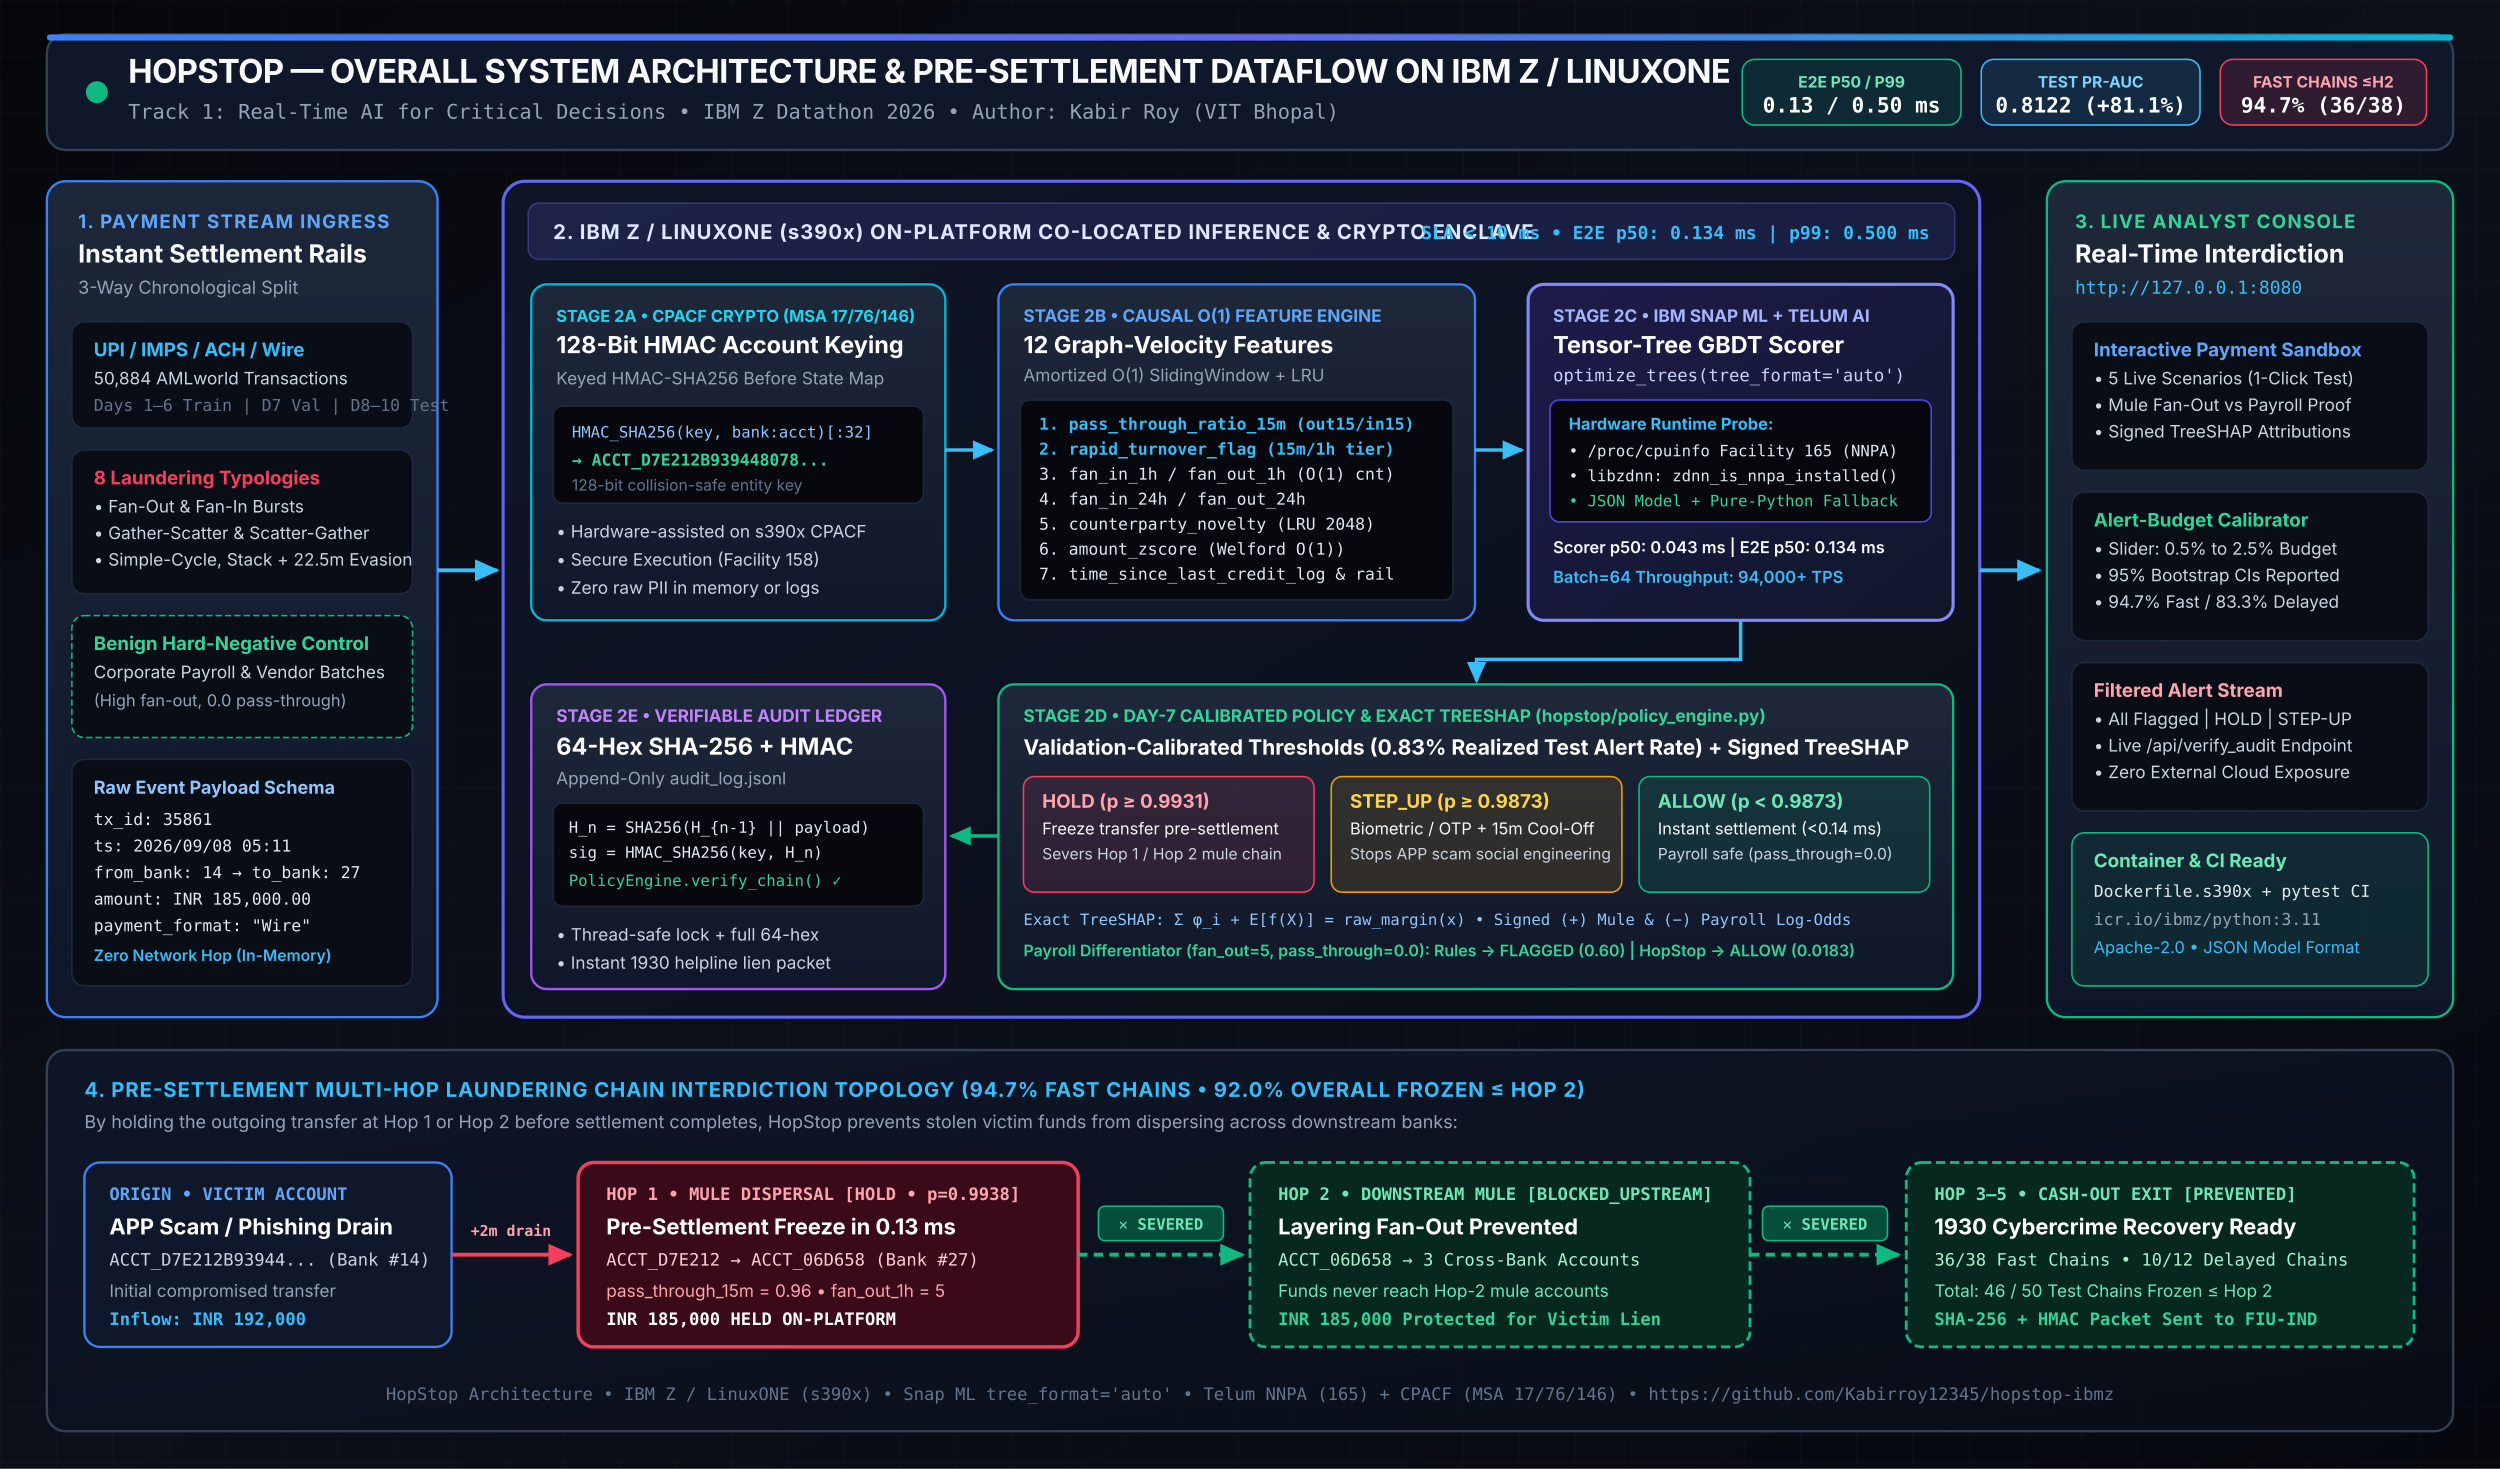
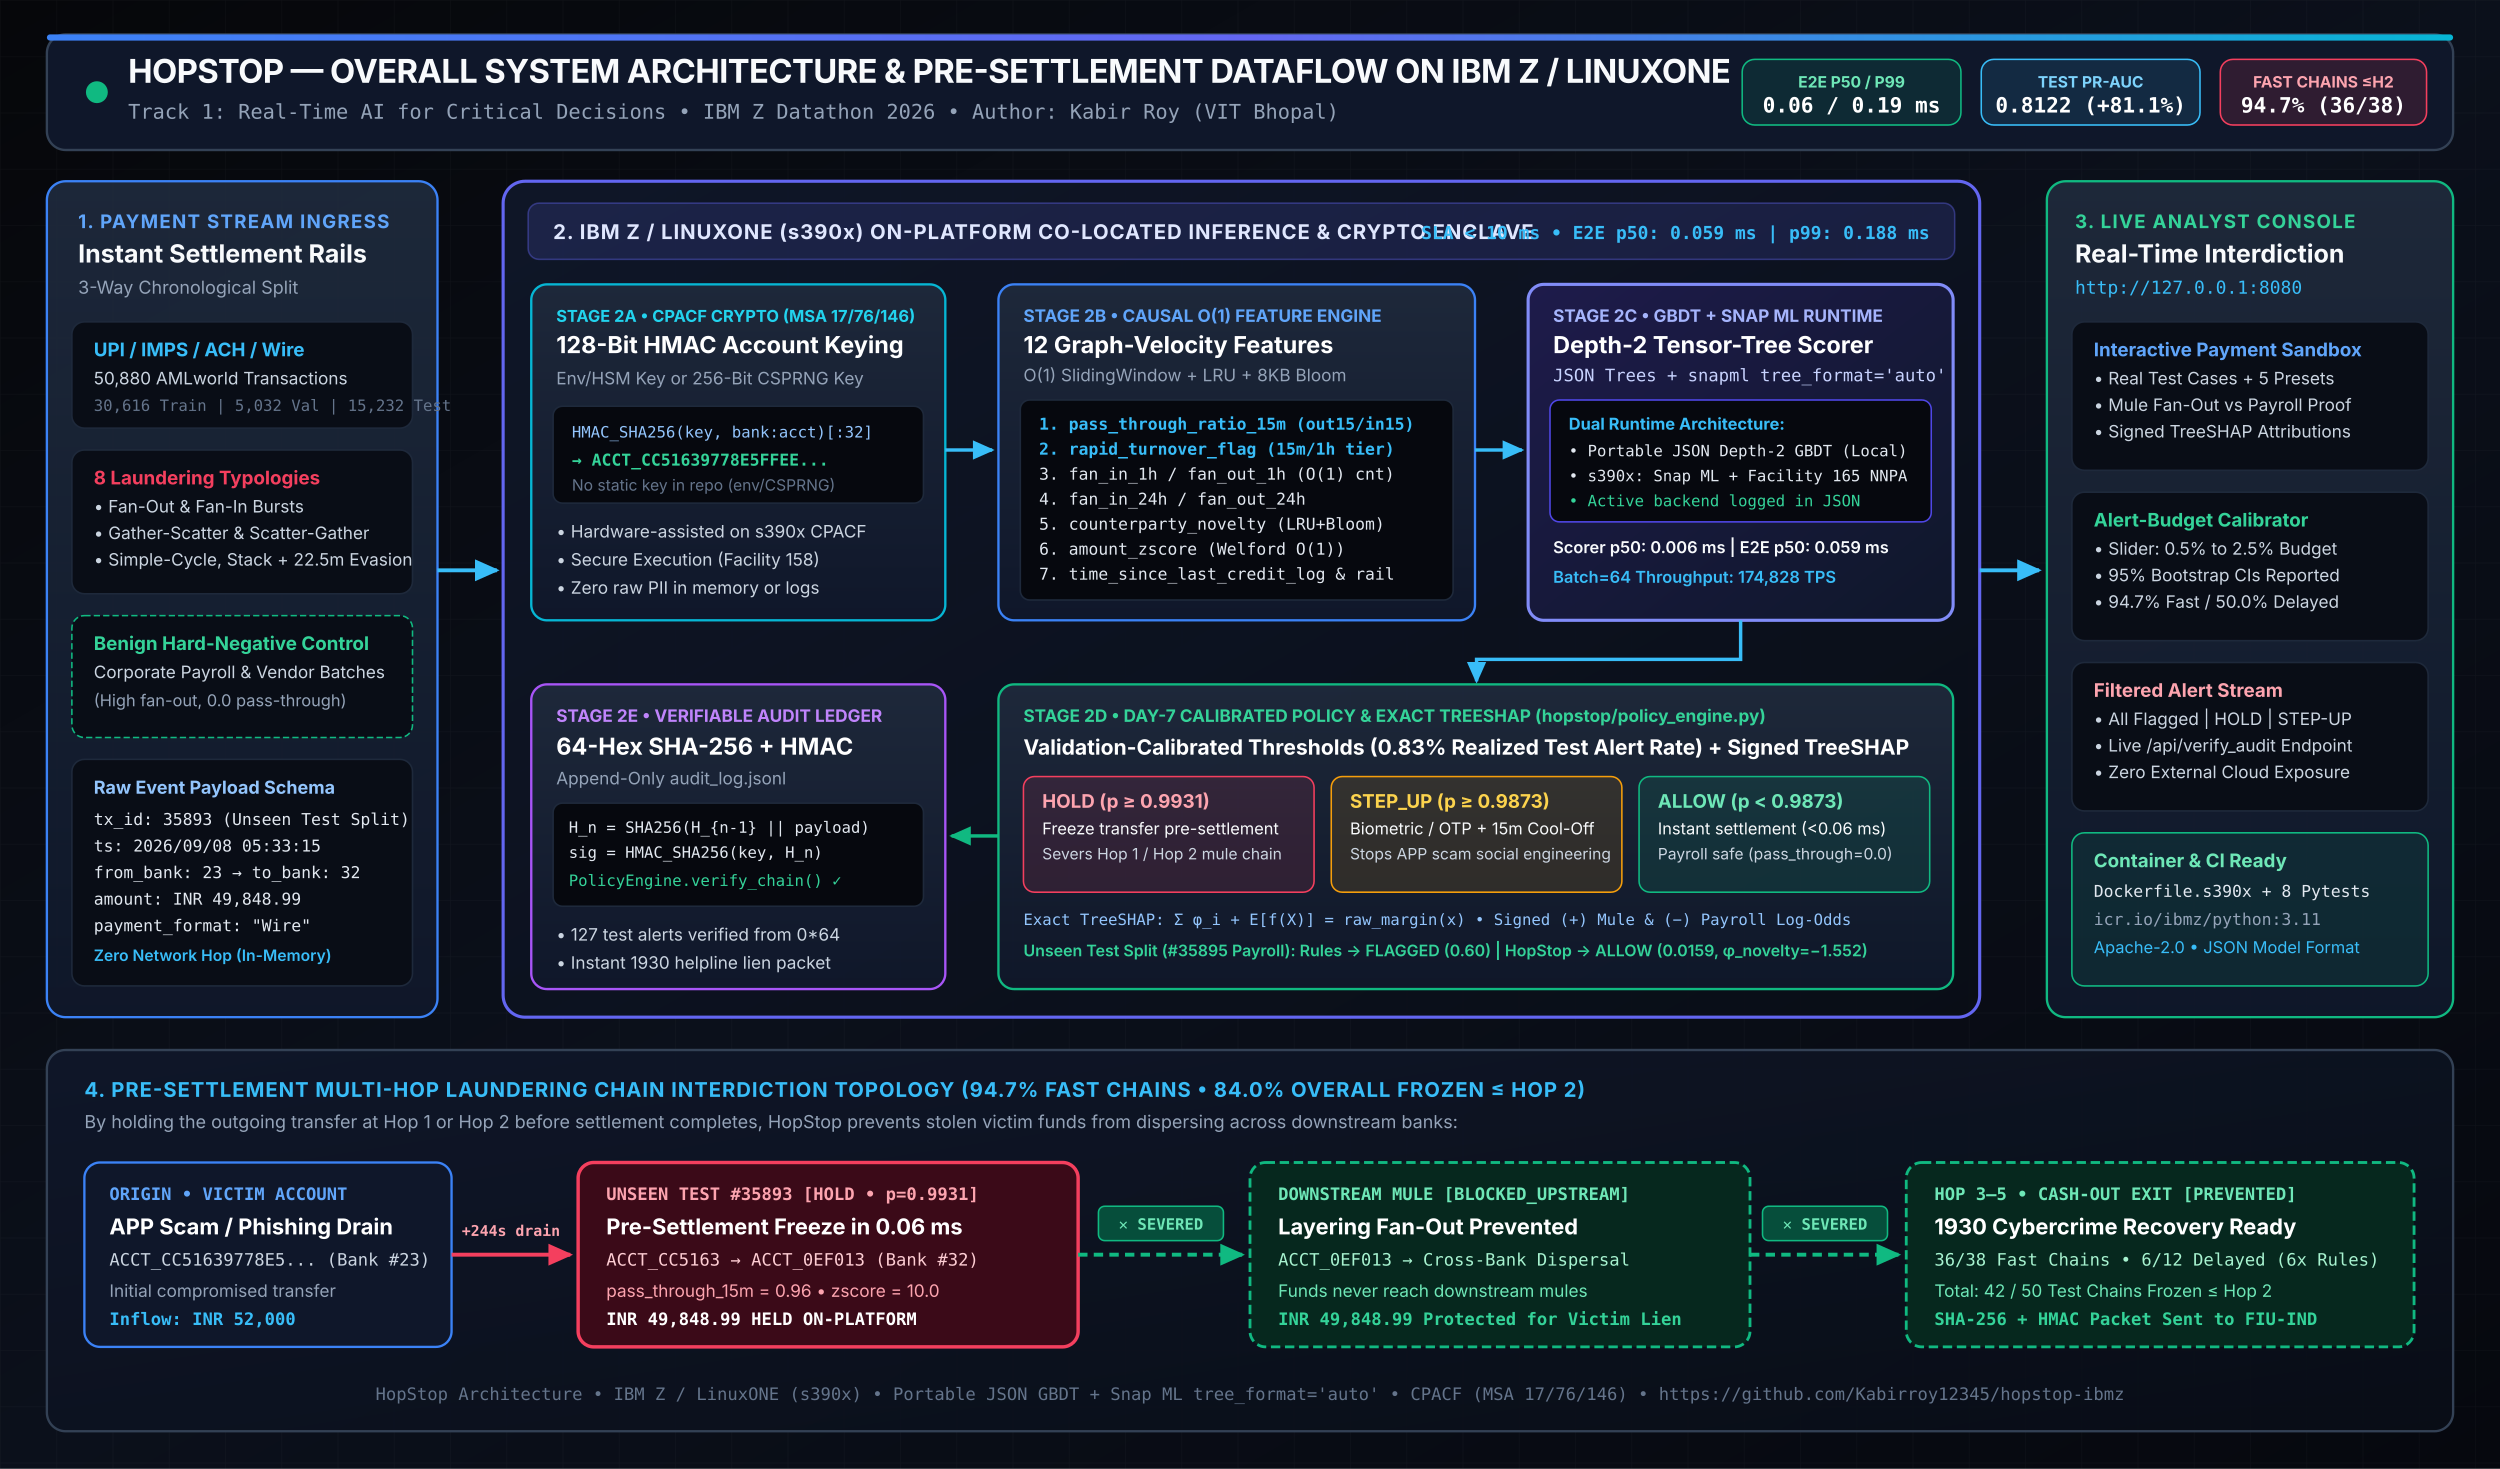
<svg xmlns="http://www.w3.org/2000/svg" viewBox="0 0 1600 940" width="1600" height="940" font-family="'Inter', 'Segoe UI', -apple-system, sans-serif">
  <defs>
    <linearGradient id="bgGrad" x1="0" y1="0" x2="1" y2="1">
      <stop offset="0%" stop-color="#06070a" />
      <stop offset="50%" stop-color="#0b101b" />
      <stop offset="100%" stop-color="#06080e" />
    </linearGradient>
    <linearGradient id="enclaveGrad" x1="0" y1="0" x2="1" y2="1">
      <stop offset="0%" stop-color="#0f172a" stop-opacity="0.92" />
      <stop offset="100%" stop-color="#090d16" stop-opacity="0.96" />
    </linearGradient>
    <linearGradient id="stageBlue" x1="0" y1="0" x2="0" y2="1">
      <stop offset="0%" stop-color="#1e293b" stop-opacity="0.95" />
      <stop offset="100%" stop-color="#0f172a" stop-opacity="0.95" />
    </linearGradient>
    <linearGradient id="telumGrad" x1="0" y1="0" x2="1" y2="1">
      <stop offset="0%" stop-color="#1e1b4b" />
      <stop offset="100%" stop-color="#0f172a" />
    </linearGradient>
    <linearGradient id="accentGrad" x1="0" y1="0" x2="1" y2="0">
      <stop offset="0%" stop-color="#3b82f6" />
      <stop offset="50%" stop-color="#6366f1" />
      <stop offset="100%" stop-color="#06b6d4" />
    </linearGradient>
    <marker id="arrowCyan" viewBox="0 0 10 10" refX="8" refY="5" markerWidth="7" markerHeight="7" orient="auto-start-reverse">
      <path d="M 0 1 L 9 5 L 0 9 z" fill="#38bdf8" />
    </marker>
    <marker id="arrowGreen" viewBox="0 0 10 10" refX="8" refY="5" markerWidth="7" markerHeight="7" orient="auto-start-reverse">
      <path d="M 0 1 L 9 5 L 0 9 z" fill="#10b981" />
    </marker>
    <marker id="arrowRed" viewBox="0 0 10 10" refX="8" refY="5" markerWidth="7" markerHeight="7" orient="auto-start-reverse">
      <path d="M 0 1 L 9 5 L 0 9 z" fill="#f43f5e" />
    </marker>
    <pattern id="grid" width="36" height="36" patternUnits="userSpaceOnUse">
      <path d="M 36 0 L 0 0 0 36" fill="none" stroke="rgba(255,255,255,0.03)" stroke-width="1" />
    </pattern>
  </defs>
  <rect width="1600" height="940" fill="url(#bgGrad)" />
  <rect width="1600" height="940" fill="url(#grid)" />
  <rect x="30" y="22" width="1540" height="74" rx="12" fill="#0f172a" stroke="#334155" stroke-width="1.5" />
  <rect x="30" y="22" width="1540" height="4" rx="2" fill="url(#accentGrad)" />
  <circle cx="62" cy="59" r="7" fill="#10b981" />
  <text x="82" y="53" fill="#f8fafc" font-size="21" font-weight="700" letter-spacing="-0.4">HOPSTOP — OVERALL SYSTEM ARCHITECTURE &amp; PRE-SETTLEMENT DATAFLOW ON IBM Z / LINUXONE</text>
  <text x="82" y="76" fill="#94a3b8" font-size="13" font-family="'JetBrains Mono', Consolas, monospace">Track 1: Real-Time AI for Critical Decisions • IBM Z Datathon 2026 • Author: Kabir Roy (VIT Bhopal)</text>
  <rect x="1115" y="38" width="140" height="42" rx="8" fill="rgba(16,185,129,0.12)" stroke="#10b981" stroke-width="1" />
  <text x="1185" y="56" fill="#6ee7b7" font-size="10" font-weight="700" text-anchor="middle">E2E P50 / P99</text>
-   <text x="1185" y="72" fill="#ffffff" font-size="13.5" font-weight="700" text-anchor="middle" font-family="monospace">0.13 / 0.50 ms</text>
+   <text x="1185" y="72" fill="#ffffff" font-size="13.5" font-weight="700" text-anchor="middle" font-family="monospace">0.06 / 0.19 ms</text>
  <rect x="1268" y="38" width="140" height="42" rx="8" fill="rgba(56,189,248,0.12)" stroke="#38bdf8" stroke-width="1" />
  <text x="1338" y="56" fill="#7dd3fc" font-size="10" font-weight="700" text-anchor="middle">TEST PR-AUC</text>
  <text x="1338" y="72" fill="#ffffff" font-size="13.5" font-weight="700" text-anchor="middle" font-family="monospace">0.8122 (+81.1%)</text>
  <rect x="1421" y="38" width="132" height="42" rx="8" fill="rgba(244,63,94,0.14)" stroke="#f43f5e" stroke-width="1" />
  <text x="1487" y="56" fill="#fda4af" font-size="10" font-weight="700" text-anchor="middle">FAST CHAINS ≤H2</text>
  <text x="1487" y="72" fill="#ffffff" font-size="13.5" font-weight="700" text-anchor="middle" font-family="monospace">94.7% (36/38)</text>
  <rect x="30" y="116" width="250" height="535" rx="12" fill="url(#stageBlue)" stroke="#3b82f6" stroke-width="1.5" />
  <text x="50" y="146" fill="#60a5fa" font-size="12" font-weight="700" letter-spacing="0.8">1. PAYMENT STREAM INGRESS</text>
  <text x="50" y="168" fill="#f8fafc" font-size="16" font-weight="700">Instant Settlement Rails</text>
  <text x="50" y="188" fill="#94a3b8" font-size="11.5">3-Way Chronological Split</text>
  <rect x="46" y="206" width="218" height="68" rx="8" fill="#090d16" stroke="#1e293b" />
  <text x="60" y="228" fill="#38bdf8" font-size="12" font-weight="700">UPI / IMPS / ACH / Wire</text>
-   <text x="60" y="246" fill="#cbd5e1" font-size="11">50,884 AMLworld Transactions</text>
-   <text x="60" y="263" fill="#64748b" font-size="10.5" font-family="monospace">Days 1–6 Train | D7 Val | D8–10 Test</text>
+   <text x="60" y="246" fill="#cbd5e1" font-size="11">50,880 AMLworld Transactions</text>
+   <text x="60" y="263" fill="#64748b" font-size="10" font-family="monospace">30,616 Train | 5,032 Val | 15,232 Test</text>
  <rect x="46" y="288" width="218" height="92" rx="8" fill="#090d16" stroke="#1e293b" />
  <text x="60" y="310" fill="#f43f5e" font-size="12" font-weight="700">8 Laundering Typologies</text>
  <text x="60" y="328" fill="#cbd5e1" font-size="11">• Fan-Out &amp; Fan-In Bursts</text>
  <text x="60" y="345" fill="#cbd5e1" font-size="11">• Gather-Scatter &amp; Scatter-Gather</text>
  <text x="60" y="362" fill="#cbd5e1" font-size="11">• Simple-Cycle, Stack + 22.5m Evasion</text>
  <rect x="46" y="394" width="218" height="78" rx="8" fill="#090d16" stroke="#10b981" stroke-dasharray="4 2" />
  <text x="60" y="416" fill="#34d399" font-size="12" font-weight="700">Benign Hard-Negative Control</text>
  <text x="60" y="434" fill="#cbd5e1" font-size="11">Corporate Payroll &amp; Vendor Batches</text>
  <text x="60" y="452" fill="#94a3b8" font-size="10.5">(High fan-out, 0.0 pass-through)</text>
  <rect x="46" y="486" width="218" height="145" rx="8" fill="#090d16" stroke="#1e293b" />
  <text x="60" y="508" fill="#93c5fd" font-size="11.5" font-weight="700">Raw Event Payload Schema</text>
-   <text x="60" y="528" fill="#e2e8f0" font-size="10.5" font-family="monospace">tx_id: 35861</text>
-   <text x="60" y="545" fill="#e2e8f0" font-size="10.5" font-family="monospace">ts: 2026/09/08 05:11</text>
-   <text x="60" y="562" fill="#e2e8f0" font-size="10.5" font-family="monospace">from_bank: 14 → to_bank: 27</text>
-   <text x="60" y="579" fill="#e2e8f0" font-size="10.5" font-family="monospace">amount: INR 185,000.00</text>
+   <text x="60" y="528" fill="#e2e8f0" font-size="10.5" font-family="monospace">tx_id: 35893 (Unseen Test Split)</text>
+   <text x="60" y="545" fill="#e2e8f0" font-size="10.5" font-family="monospace">ts: 2026/09/08 05:33:15</text>
+   <text x="60" y="562" fill="#e2e8f0" font-size="10.5" font-family="monospace">from_bank: 23 → to_bank: 32</text>
+   <text x="60" y="579" fill="#e2e8f0" font-size="10.5" font-family="monospace">amount: INR 49,848.99</text>
  <text x="60" y="596" fill="#e2e8f0" font-size="10.5" font-family="monospace">payment_format: "Wire"</text>
  <text x="60" y="615" fill="#38bdf8" font-size="10" font-weight="600">Zero Network Hop (In-Memory)</text>
  <line x1="280" y1="365" x2="318" y2="365" stroke="#38bdf8" stroke-width="2.5" marker-end="url(#arrowCyan)" />
  <rect x="322" y="116" width="945" height="535" rx="14" fill="url(#enclaveGrad)" stroke="#6366f1" stroke-width="2" />
  <rect x="338" y="130" width="913" height="36" rx="7" fill="rgba(99,102,241,0.16)" stroke="rgba(99,102,241,0.4)" />
  <text x="354" y="153" fill="#e0e7ff" font-size="13" font-weight="700" letter-spacing="0.6">2. IBM Z / LINUXONE (s390x) ON-PLATFORM CO-LOCATED INFERENCE &amp; CRYPTO ENCLAVE</text>
-   <text x="1235" y="153" fill="#38bdf8" font-size="11.5" font-weight="700" text-anchor="end" font-family="monospace">SLA &lt; 10 ms • E2E p50: 0.134 ms | p99: 0.500 ms</text>
+   <text x="1235" y="153" fill="#38bdf8" font-size="11.5" font-weight="700" text-anchor="end" font-family="monospace">SLA &lt; 10 ms • E2E p50: 0.059 ms | p99: 0.188 ms</text>
  <rect x="340" y="182" width="265" height="215" rx="10" fill="url(#stageBlue)" stroke="#06b6d4" stroke-width="1.5" />
  <text x="356" y="206" fill="#22d3ee" font-size="10.5" font-weight="700">STAGE 2A • CPACF CRYPTO (MSA 17/76/146)</text>
  <text x="356" y="226" fill="#ffffff" font-size="15" font-weight="700">128-Bit HMAC Account Keying</text>
-   <text x="356" y="246" fill="#94a3b8" font-size="11">Keyed HMAC-SHA256 Before State Map</text>
+   <text x="356" y="246" fill="#94a3b8" font-size="11">Env/HSM Key or 256-Bit CSPRNG Key</text>
  <rect x="354" y="260" width="237" height="62" rx="6" fill="#06080e" stroke="#1e293b" />
  <text x="366" y="280" fill="#93c5fd" font-size="10" font-family="monospace">HMAC_SHA256(key, bank:acct)[:32]</text>
-   <text x="366" y="298" fill="#34d399" font-size="10.5" font-weight="700" font-family="monospace">→ ACCT_D7E212B939448078...</text>
-   <text x="366" y="314" fill="#64748b" font-size="10">128-bit collision-safe entity key</text>
+   <text x="366" y="298" fill="#34d399" font-size="10.5" font-weight="700" font-family="monospace">→ ACCT_CC51639778E5FFEE...</text>
+   <text x="366" y="314" fill="#64748b" font-size="10">No static key in repo (env/CSPRNG)</text>
  <text x="356" y="344" fill="#cbd5e1" font-size="11">• Hardware-assisted on s390x CPACF</text>
  <text x="356" y="362" fill="#cbd5e1" font-size="11">• Secure Execution (Facility 158)</text>
  <text x="356" y="380" fill="#cbd5e1" font-size="11">• Zero raw PII in memory or logs</text>
  <line x1="605" y1="288" x2="635" y2="288" stroke="#38bdf8" stroke-width="2.2" marker-end="url(#arrowCyan)" />
  <rect x="639" y="182" width="305" height="215" rx="10" fill="url(#stageBlue)" stroke="#3b82f6" stroke-width="1.5" />
  <text x="655" y="206" fill="#60a5fa" font-size="11" font-weight="700">STAGE 2B • CAUSAL O(1) FEATURE ENGINE</text>
  <text x="655" y="226" fill="#ffffff" font-size="15" font-weight="700">12 Graph-Velocity Features</text>
-   <text x="655" y="244" fill="#94a3b8" font-size="11">Amortized O(1) SlidingWindow + LRU</text>
+   <text x="655" y="244" fill="#94a3b8" font-size="11">O(1) SlidingWindow + LRU + 8KB Bloom</text>
  <rect x="653" y="256" width="277" height="128" rx="6" fill="#06080e" stroke="#1e293b" />
  <text x="665" y="275" fill="#38bdf8" font-size="10.5" font-weight="700" font-family="monospace">1. pass_through_ratio_15m  (out15/in15)</text>
  <text x="665" y="291" fill="#38bdf8" font-size="10.5" font-weight="700" font-family="monospace">2. rapid_turnover_flag     (15m/1h tier)</text>
  <text x="665" y="307" fill="#e2e8f0" font-size="10.5" font-family="monospace">3. fan_in_1h / fan_out_1h  (O(1) cnt)</text>
  <text x="665" y="323" fill="#e2e8f0" font-size="10.5" font-family="monospace">4. fan_in_24h / fan_out_24h</text>
-   <text x="665" y="339" fill="#e2e8f0" font-size="10.5" font-family="monospace">5. counterparty_novelty    (LRU 2048)</text>
+   <text x="665" y="339" fill="#e2e8f0" font-size="10.5" font-family="monospace">5. counterparty_novelty    (LRU+Bloom)</text>
  <text x="665" y="355" fill="#e2e8f0" font-size="10.5" font-family="monospace">6. amount_zscore           (Welford O(1))</text>
  <text x="665" y="371" fill="#e2e8f0" font-size="10.5" font-family="monospace">7. time_since_last_credit_log &amp; rail</text>
  <line x1="944" y1="288" x2="974" y2="288" stroke="#38bdf8" stroke-width="2.2" marker-end="url(#arrowCyan)" />
  <rect x="978" y="182" width="272" height="215" rx="10" fill="url(#telumGrad)" stroke="#818cf8" stroke-width="2" />
-   <text x="994" y="206" fill="#a5b4fc" font-size="11" font-weight="700">STAGE 2C • IBM SNAP ML + TELUM AI</text>
-   <text x="994" y="226" fill="#ffffff" font-size="15" font-weight="700">Tensor-Tree GBDT Scorer</text>
-   <text x="994" y="244" fill="#c7d2fe" font-size="11" font-family="monospace">optimize_trees(tree_format='auto')</text>
+   <text x="994" y="206" fill="#a5b4fc" font-size="11" font-weight="700">STAGE 2C • GBDT + SNAP ML RUNTIME</text>
+   <text x="994" y="226" fill="#ffffff" font-size="15" font-weight="700">Depth-2 Tensor-Tree Scorer</text>
+   <text x="994" y="244" fill="#c7d2fe" font-size="11" font-family="monospace">JSON Trees + snapml tree_format='auto'</text>
  <rect x="992" y="256" width="244" height="78" rx="6" fill="#06080e" stroke="#4f46e5" />
-   <text x="1004" y="275" fill="#38bdf8" font-size="10.5" font-weight="700">Hardware Runtime Probe:</text>
-   <text x="1004" y="292" fill="#e2e8f0" font-size="10" font-family="monospace">• /proc/cpuinfo Facility 165 (NNPA)</text>
-   <text x="1004" y="308" fill="#e2e8f0" font-size="10" font-family="monospace">• libzdnn: zdnn_is_nnpa_installed()</text>
-   <text x="1004" y="324" fill="#34d399" font-size="10" font-family="monospace">• JSON Model + Pure-Python Fallback</text>
-   <text x="994" y="354" fill="#f8fafc" font-size="10.5" font-weight="600">Scorer p50: 0.043 ms | E2E p50: 0.134 ms</text>
-   <text x="994" y="373" fill="#38bdf8" font-size="10.5" font-weight="600">Batch=64 Throughput: 94,000+ TPS</text>
+   <text x="1004" y="275" fill="#38bdf8" font-size="10.5" font-weight="700">Dual Runtime Architecture:</text>
+   <text x="1004" y="292" fill="#e2e8f0" font-size="10" font-family="monospace">• Portable JSON Depth-2 GBDT (Local)</text>
+   <text x="1004" y="308" fill="#e2e8f0" font-size="10" font-family="monospace">• s390x: Snap ML + Facility 165 NNPA</text>
+   <text x="1004" y="324" fill="#34d399" font-size="10" font-family="monospace">• Active backend logged in JSON</text>
+   <text x="994" y="354" fill="#f8fafc" font-size="10.5" font-weight="600">Scorer p50: 0.006 ms | E2E p50: 0.059 ms</text>
+   <text x="994" y="373" fill="#38bdf8" font-size="10.5" font-weight="600">Batch=64 Throughput: 174,828 TPS</text>
  <path d="M 1114 397 L 1114 422 L 945 422 L 945 436" fill="none" stroke="#38bdf8" stroke-width="2.2" marker-end="url(#arrowCyan)" />
  <rect x="639" y="438" width="611" height="195" rx="10" fill="url(#stageBlue)" stroke="#10b981" stroke-width="1.5" />
  <text x="655" y="462" fill="#34d399" font-size="11" font-weight="700">STAGE 2D • DAY-7 CALIBRATED POLICY &amp; EXACT TREESHAP (hopstop/policy_engine.py)</text>
  <text x="655" y="483" fill="#ffffff" font-size="13.5" font-weight="700">Validation-Calibrated Thresholds (0.83% Realized Test Alert Rate) + Signed TreeSHAP</text>
  <rect x="655" y="497" width="186" height="74" rx="7" fill="rgba(244,63,94,0.12)" stroke="#f43f5e" />
  <text x="667" y="517" fill="#fda4af" font-size="12" font-weight="700">HOLD (p ≥ 0.9931)</text>
  <text x="667" y="534" fill="#f8fafc" font-size="10.5">Freeze transfer pre-settlement</text>
  <text x="667" y="550" fill="#cbd5e1" font-size="10">Severs Hop 1 / Hop 2 mule chain</text>
  <rect x="852" y="497" width="186" height="74" rx="7" fill="rgba(245,158,11,0.12)" stroke="#f59e0b" />
  <text x="864" y="517" fill="#fcd34d" font-size="12" font-weight="700">STEP_UP (p ≥ 0.9873)</text>
  <text x="864" y="534" fill="#f8fafc" font-size="10.5">Biometric / OTP + 15m Cool-Off</text>
  <text x="864" y="550" fill="#cbd5e1" font-size="10">Stops APP scam social engineering</text>
  <rect x="1049" y="497" width="186" height="74" rx="7" fill="rgba(16,185,129,0.12)" stroke="#10b981" />
  <text x="1061" y="517" fill="#6ee7b7" font-size="12" font-weight="700">ALLOW (p &lt; 0.9873)</text>
-   <text x="1061" y="534" fill="#f8fafc" font-size="10.5">Instant settlement (&lt;0.14 ms)</text>
+   <text x="1061" y="534" fill="#f8fafc" font-size="10.5">Instant settlement (&lt;0.06 ms)</text>
  <text x="1061" y="550" fill="#cbd5e1" font-size="10">Payroll safe (pass_through=0.0)</text>
  <text x="655" y="592" fill="#93c5fd" font-size="10" font-family="monospace">Exact TreeSHAP: Σ φ_i + E[f(X)] = raw_margin(x) • Signed (+) Mule &amp; (−) Payroll Log-Odds</text>
-   <text x="655" y="612" fill="#34d399" font-size="10.2" font-weight="600">Payroll Differentiator (fan_out=5, pass_through=0.0): Rules → FLAGGED (0.60) | HopStop → ALLOW (0.0183)</text>
+   <text x="655" y="612" fill="#34d399" font-size="10.2" font-weight="600">Unseen Test Split (#35895 Payroll): Rules → FLAGGED (0.60) | HopStop → ALLOW (0.0159, φ_novelty=−1.552)</text>
  <line x1="639" y1="535" x2="609" y2="535" stroke="#10b981" stroke-width="2.2" marker-end="url(#arrowGreen)" />
  <rect x="340" y="438" width="265" height="195" rx="10" fill="url(#stageBlue)" stroke="#a855f7" stroke-width="1.5" />
  <text x="356" y="462" fill="#c084fc" font-size="11" font-weight="700">STAGE 2E • VERIFIABLE AUDIT LEDGER</text>
  <text x="356" y="483" fill="#ffffff" font-size="15" font-weight="700">64-Hex SHA-256 + HMAC</text>
  <text x="356" y="502" fill="#94a3b8" font-size="11">Append-Only audit_log.jsonl</text>
  <rect x="354" y="514" width="237" height="66" rx="6" fill="#06080e" stroke="#1e293b" />
  <text x="364" y="533" fill="#e2e8f0" font-size="10" font-family="monospace">H_n = SHA256(H_{n-1} || payload)</text>
  <text x="364" y="549" fill="#e2e8f0" font-size="10" font-family="monospace">sig = HMAC_SHA256(key, H_n)</text>
  <text x="364" y="567" fill="#34d399" font-size="10" font-family="monospace">PolicyEngine.verify_chain() ✓</text>
-   <text x="356" y="602" fill="#cbd5e1" font-size="11">• Thread-safe lock + full 64-hex</text>
+   <text x="356" y="602" fill="#cbd5e1" font-size="11">• 127 test alerts verified from 0*64</text>
  <text x="356" y="620" fill="#cbd5e1" font-size="11">• Instant 1930 helpline lien packet</text>
  <line x1="1267" y1="365" x2="1305" y2="365" stroke="#38bdf8" stroke-width="2.5" marker-end="url(#arrowCyan)" />
  <rect x="1310" y="116" width="260" height="535" rx="12" fill="url(#stageBlue)" stroke="#10b981" stroke-width="1.5" />
  <text x="1328" y="146" fill="#34d399" font-size="12" font-weight="700" letter-spacing="0.8">3. LIVE ANALYST CONSOLE</text>
  <text x="1328" y="168" fill="#f8fafc" font-size="16" font-weight="700">Real-Time Interdiction</text>
  <text x="1328" y="188" fill="#38bdf8" font-size="11.5" font-family="monospace">http://127.0.0.1:8080</text>
  <rect x="1326" y="206" width="228" height="95" rx="8" fill="#090d16" stroke="#1e293b" />
  <text x="1340" y="228" fill="#60a5fa" font-size="12" font-weight="700">Interactive Payment Sandbox</text>
-   <text x="1340" y="246" fill="#cbd5e1" font-size="11">• 5 Live Scenarios (1-Click Test)</text>
+   <text x="1340" y="246" fill="#cbd5e1" font-size="11">• Real Test Cases + 5 Presets</text>
  <text x="1340" y="263" fill="#cbd5e1" font-size="11">• Mule Fan-Out vs Payroll Proof</text>
  <text x="1340" y="280" fill="#cbd5e1" font-size="11">• Signed TreeSHAP Attributions</text>
  <rect x="1326" y="315" width="228" height="95" rx="8" fill="#090d16" stroke="#1e293b" />
  <text x="1340" y="337" fill="#34d399" font-size="12" font-weight="700">Alert-Budget Calibrator</text>
  <text x="1340" y="355" fill="#cbd5e1" font-size="11">• Slider: 0.5% to 2.5% Budget</text>
  <text x="1340" y="372" fill="#cbd5e1" font-size="11">• 95% Bootstrap CIs Reported</text>
-   <text x="1340" y="389" fill="#cbd5e1" font-size="11">• 94.7% Fast / 83.3% Delayed</text>
+   <text x="1340" y="389" fill="#cbd5e1" font-size="11">• 94.7% Fast / 50.0% Delayed</text>
  <rect x="1326" y="424" width="228" height="95" rx="8" fill="#090d16" stroke="#1e293b" />
  <text x="1340" y="446" fill="#fda4af" font-size="12" font-weight="700">Filtered Alert Stream</text>
  <text x="1340" y="464" fill="#cbd5e1" font-size="11">• All Flagged | HOLD | STEP-UP</text>
  <text x="1340" y="481" fill="#cbd5e1" font-size="11">• Live /api/verify_audit Endpoint</text>
  <text x="1340" y="498" fill="#cbd5e1" font-size="11">• Zero External Cloud Exposure</text>
  <rect x="1326" y="533" width="228" height="98" rx="8" fill="rgba(16,185,129,0.1)" stroke="#10b981" />
  <text x="1340" y="555" fill="#6ee7b7" font-size="12" font-weight="700">Container &amp; CI Ready</text>
-   <text x="1340" y="574" fill="#e2e8f0" font-size="10.5" font-family="monospace">Dockerfile.s390x + pytest CI</text>
+   <text x="1340" y="574" fill="#e2e8f0" font-size="10.5" font-family="monospace">Dockerfile.s390x + 8 Pytests</text>
  <text x="1340" y="592" fill="#94a3b8" font-size="10.5" font-family="monospace">icr.io/ibmz/python:3.11</text>
  <text x="1340" y="610" fill="#38bdf8" font-size="10.5">Apache-2.0 • JSON Model Format</text>
  <rect x="30" y="672" width="1540" height="244" rx="12" fill="url(#enclaveGrad)" stroke="#334155" stroke-width="1.5" />
-   <text x="54" y="702" fill="#38bdf8" font-size="13" font-weight="700" letter-spacing="0.6">4. PRE-SETTLEMENT MULTI-HOP LAUNDERING CHAIN INTERDICTION TOPOLOGY (94.7% FAST CHAINS • 92.0% OVERALL FROZEN ≤ HOP 2)</text>
+   <text x="54" y="702" fill="#38bdf8" font-size="13" font-weight="700" letter-spacing="0.6">4. PRE-SETTLEMENT MULTI-HOP LAUNDERING CHAIN INTERDICTION TOPOLOGY (94.7% FAST CHAINS • 84.0% OVERALL FROZEN ≤ HOP 2)</text>
  <text x="54" y="722" fill="#94a3b8" font-size="11.5">By holding the outgoing transfer at Hop 1 or Hop 2 before settlement completes, HopStop prevents stolen victim funds from dispersing across downstream banks:</text>
  <rect x="54" y="744" width="235" height="118" rx="10" fill="#0f172a" stroke="#3b82f6" stroke-width="1.5" />
  <text x="70" y="768" fill="#60a5fa" font-size="11" font-weight="700" font-family="monospace">ORIGIN • VICTIM ACCOUNT</text>
  <text x="70" y="790" fill="#ffffff" font-size="14" font-weight="700">APP Scam / Phishing Drain</text>
-   <text x="70" y="810" fill="#cbd5e1" font-size="11" font-family="monospace">ACCT_D7E212B93944... (Bank #14)</text>
+   <text x="70" y="810" fill="#cbd5e1" font-size="11" font-family="monospace">ACCT_CC51639778E5... (Bank #23)</text>
  <text x="70" y="830" fill="#94a3b8" font-size="11">Initial compromised transfer</text>
-   <text x="70" y="848" fill="#38bdf8" font-size="11" font-weight="700" font-family="monospace">Inflow: INR 192,000</text>
+   <text x="70" y="848" fill="#38bdf8" font-size="11" font-weight="700" font-family="monospace">Inflow: INR 52,000</text>
  <line x1="289" y1="803" x2="365" y2="803" stroke="#f43f5e" stroke-width="2.5" marker-end="url(#arrowRed)" />
-   <text x="327" y="791" fill="#fda4af" font-size="9.5" font-weight="700" text-anchor="middle" font-family="monospace">+2m drain</text>
+   <text x="327" y="791" fill="#fda4af" font-size="9.5" font-weight="700" text-anchor="middle" font-family="monospace">+244s drain</text>
  <rect x="370" y="744" width="320" height="118" rx="10" fill="#3b0a18" stroke="#f43f5e" stroke-width="2.2" />
-   <text x="388" y="768" fill="#fda4af" font-size="11" font-weight="700" font-family="monospace">HOP 1 • MULE DISPERSAL [HOLD • p=0.9938]</text>
-   <text x="388" y="790" fill="#ffffff" font-size="14" font-weight="700">Pre-Settlement Freeze in 0.13 ms</text>
-   <text x="388" y="810" fill="#fecdd3" font-size="11" font-family="monospace">ACCT_D7E212 → ACCT_06D658 (Bank #27)</text>
-   <text x="388" y="830" fill="#fda4af" font-size="11">pass_through_15m = 0.96 • fan_out_1h = 5</text>
-   <text x="388" y="848" fill="#ffffff" font-size="11" font-weight="700" font-family="monospace">INR 185,000 HELD ON-PLATFORM</text>
+   <text x="388" y="768" fill="#fda4af" font-size="11" font-weight="700" font-family="monospace">UNSEEN TEST #35893 [HOLD • p=0.9931]</text>
+   <text x="388" y="790" fill="#ffffff" font-size="14" font-weight="700">Pre-Settlement Freeze in 0.06 ms</text>
+   <text x="388" y="810" fill="#fecdd3" font-size="11" font-family="monospace">ACCT_CC5163 → ACCT_0EF013 (Bank #32)</text>
+   <text x="388" y="830" fill="#fda4af" font-size="11">pass_through_15m = 0.96 • zscore = 10.0</text>
+   <text x="388" y="848" fill="#ffffff" font-size="11" font-weight="700" font-family="monospace">INR 49,848.99 HELD ON-PLATFORM</text>
  <line x1="690" y1="803" x2="795" y2="803" stroke="#10b981" stroke-width="2.5" stroke-dasharray="6 4" marker-end="url(#arrowGreen)" />
  <rect x="703" y="772" width="80" height="22" rx="4" fill="#064e3b" stroke="#10b981" />
  <text x="743" y="787" fill="#6ee7b7" font-size="10" font-weight="700" text-anchor="middle" font-family="monospace">✕ SEVERED</text>
  <rect x="800" y="744" width="320" height="118" rx="10" fill="#06281e" stroke="#10b981" stroke-width="1.8" stroke-dasharray="6 3" />
-   <text x="818" y="768" fill="#6ee7b7" font-size="11" font-weight="700" font-family="monospace">HOP 2 • DOWNSTREAM MULE [BLOCKED_UPSTREAM]</text>
+   <text x="818" y="768" fill="#6ee7b7" font-size="11" font-weight="700" font-family="monospace">DOWNSTREAM MULE [BLOCKED_UPSTREAM]</text>
  <text x="818" y="790" fill="#ffffff" font-size="14" font-weight="700">Layering Fan-Out Prevented</text>
-   <text x="818" y="810" fill="#a7f3d0" font-size="11" font-family="monospace">ACCT_06D658 → 3 Cross-Bank Accounts</text>
-   <text x="818" y="830" fill="#6ee7b7" font-size="11">Funds never reach Hop-2 mule accounts</text>
-   <text x="818" y="848" fill="#34d399" font-size="11" font-weight="700" font-family="monospace">INR 185,000 Protected for Victim Lien</text>
+   <text x="818" y="810" fill="#a7f3d0" font-size="11" font-family="monospace">ACCT_0EF013 → Cross-Bank Dispersal</text>
+   <text x="818" y="830" fill="#6ee7b7" font-size="11">Funds never reach downstream mules</text>
+   <text x="818" y="848" fill="#34d399" font-size="11" font-weight="700" font-family="monospace">INR 49,848.99 Protected for Victim Lien</text>
  <line x1="1120" y1="803" x2="1215" y2="803" stroke="#10b981" stroke-width="2.5" stroke-dasharray="6 4" marker-end="url(#arrowGreen)" />
  <rect x="1128" y="772" width="80" height="22" rx="4" fill="#064e3b" stroke="#10b981" />
  <text x="1168" y="787" fill="#6ee7b7" font-size="10" font-weight="700" text-anchor="middle" font-family="monospace">✕ SEVERED</text>
  <rect x="1220" y="744" width="325" height="118" rx="10" fill="#06281e" stroke="#10b981" stroke-width="1.8" stroke-dasharray="6 3" />
  <text x="1238" y="768" fill="#6ee7b7" font-size="11" font-weight="700" font-family="monospace">HOP 3–5 • CASH-OUT EXIT [PREVENTED]</text>
  <text x="1238" y="790" fill="#ffffff" font-size="14" font-weight="700">1930 Cybercrime Recovery Ready</text>
-   <text x="1238" y="810" fill="#a7f3d0" font-size="11" font-family="monospace">36/38 Fast Chains • 10/12 Delayed Chains</text>
-   <text x="1238" y="830" fill="#6ee7b7" font-size="11">Total: 46 / 50 Test Chains Frozen ≤ Hop 2</text>
+   <text x="1238" y="810" fill="#a7f3d0" font-size="11" font-family="monospace">36/38 Fast Chains • 6/12 Delayed (6x Rules)</text>
+   <text x="1238" y="830" fill="#6ee7b7" font-size="11">Total: 42 / 50 Test Chains Frozen ≤ Hop 2</text>
  <text x="1238" y="848" fill="#34d399" font-size="11" font-weight="700" font-family="monospace">SHA-256 + HMAC Packet Sent to FIU-IND</text>
-   <text x="800" y="896" fill="#64748b" font-size="11" text-anchor="middle" font-family="monospace">HopStop Architecture • IBM Z / LinuxONE (s390x) • Snap ML tree_format='auto' • Telum NNPA (165) + CPACF (MSA 17/76/146) • https://github.com/Kabirroy12345/hopstop-ibmz</text>
+   <text x="800" y="896" fill="#64748b" font-size="11" text-anchor="middle" font-family="monospace">HopStop Architecture • IBM Z / LinuxONE (s390x) • Portable JSON GBDT + Snap ML tree_format='auto' • CPACF (MSA 17/76/146) • https://github.com/Kabirroy12345/hopstop-ibmz</text>
</svg>
